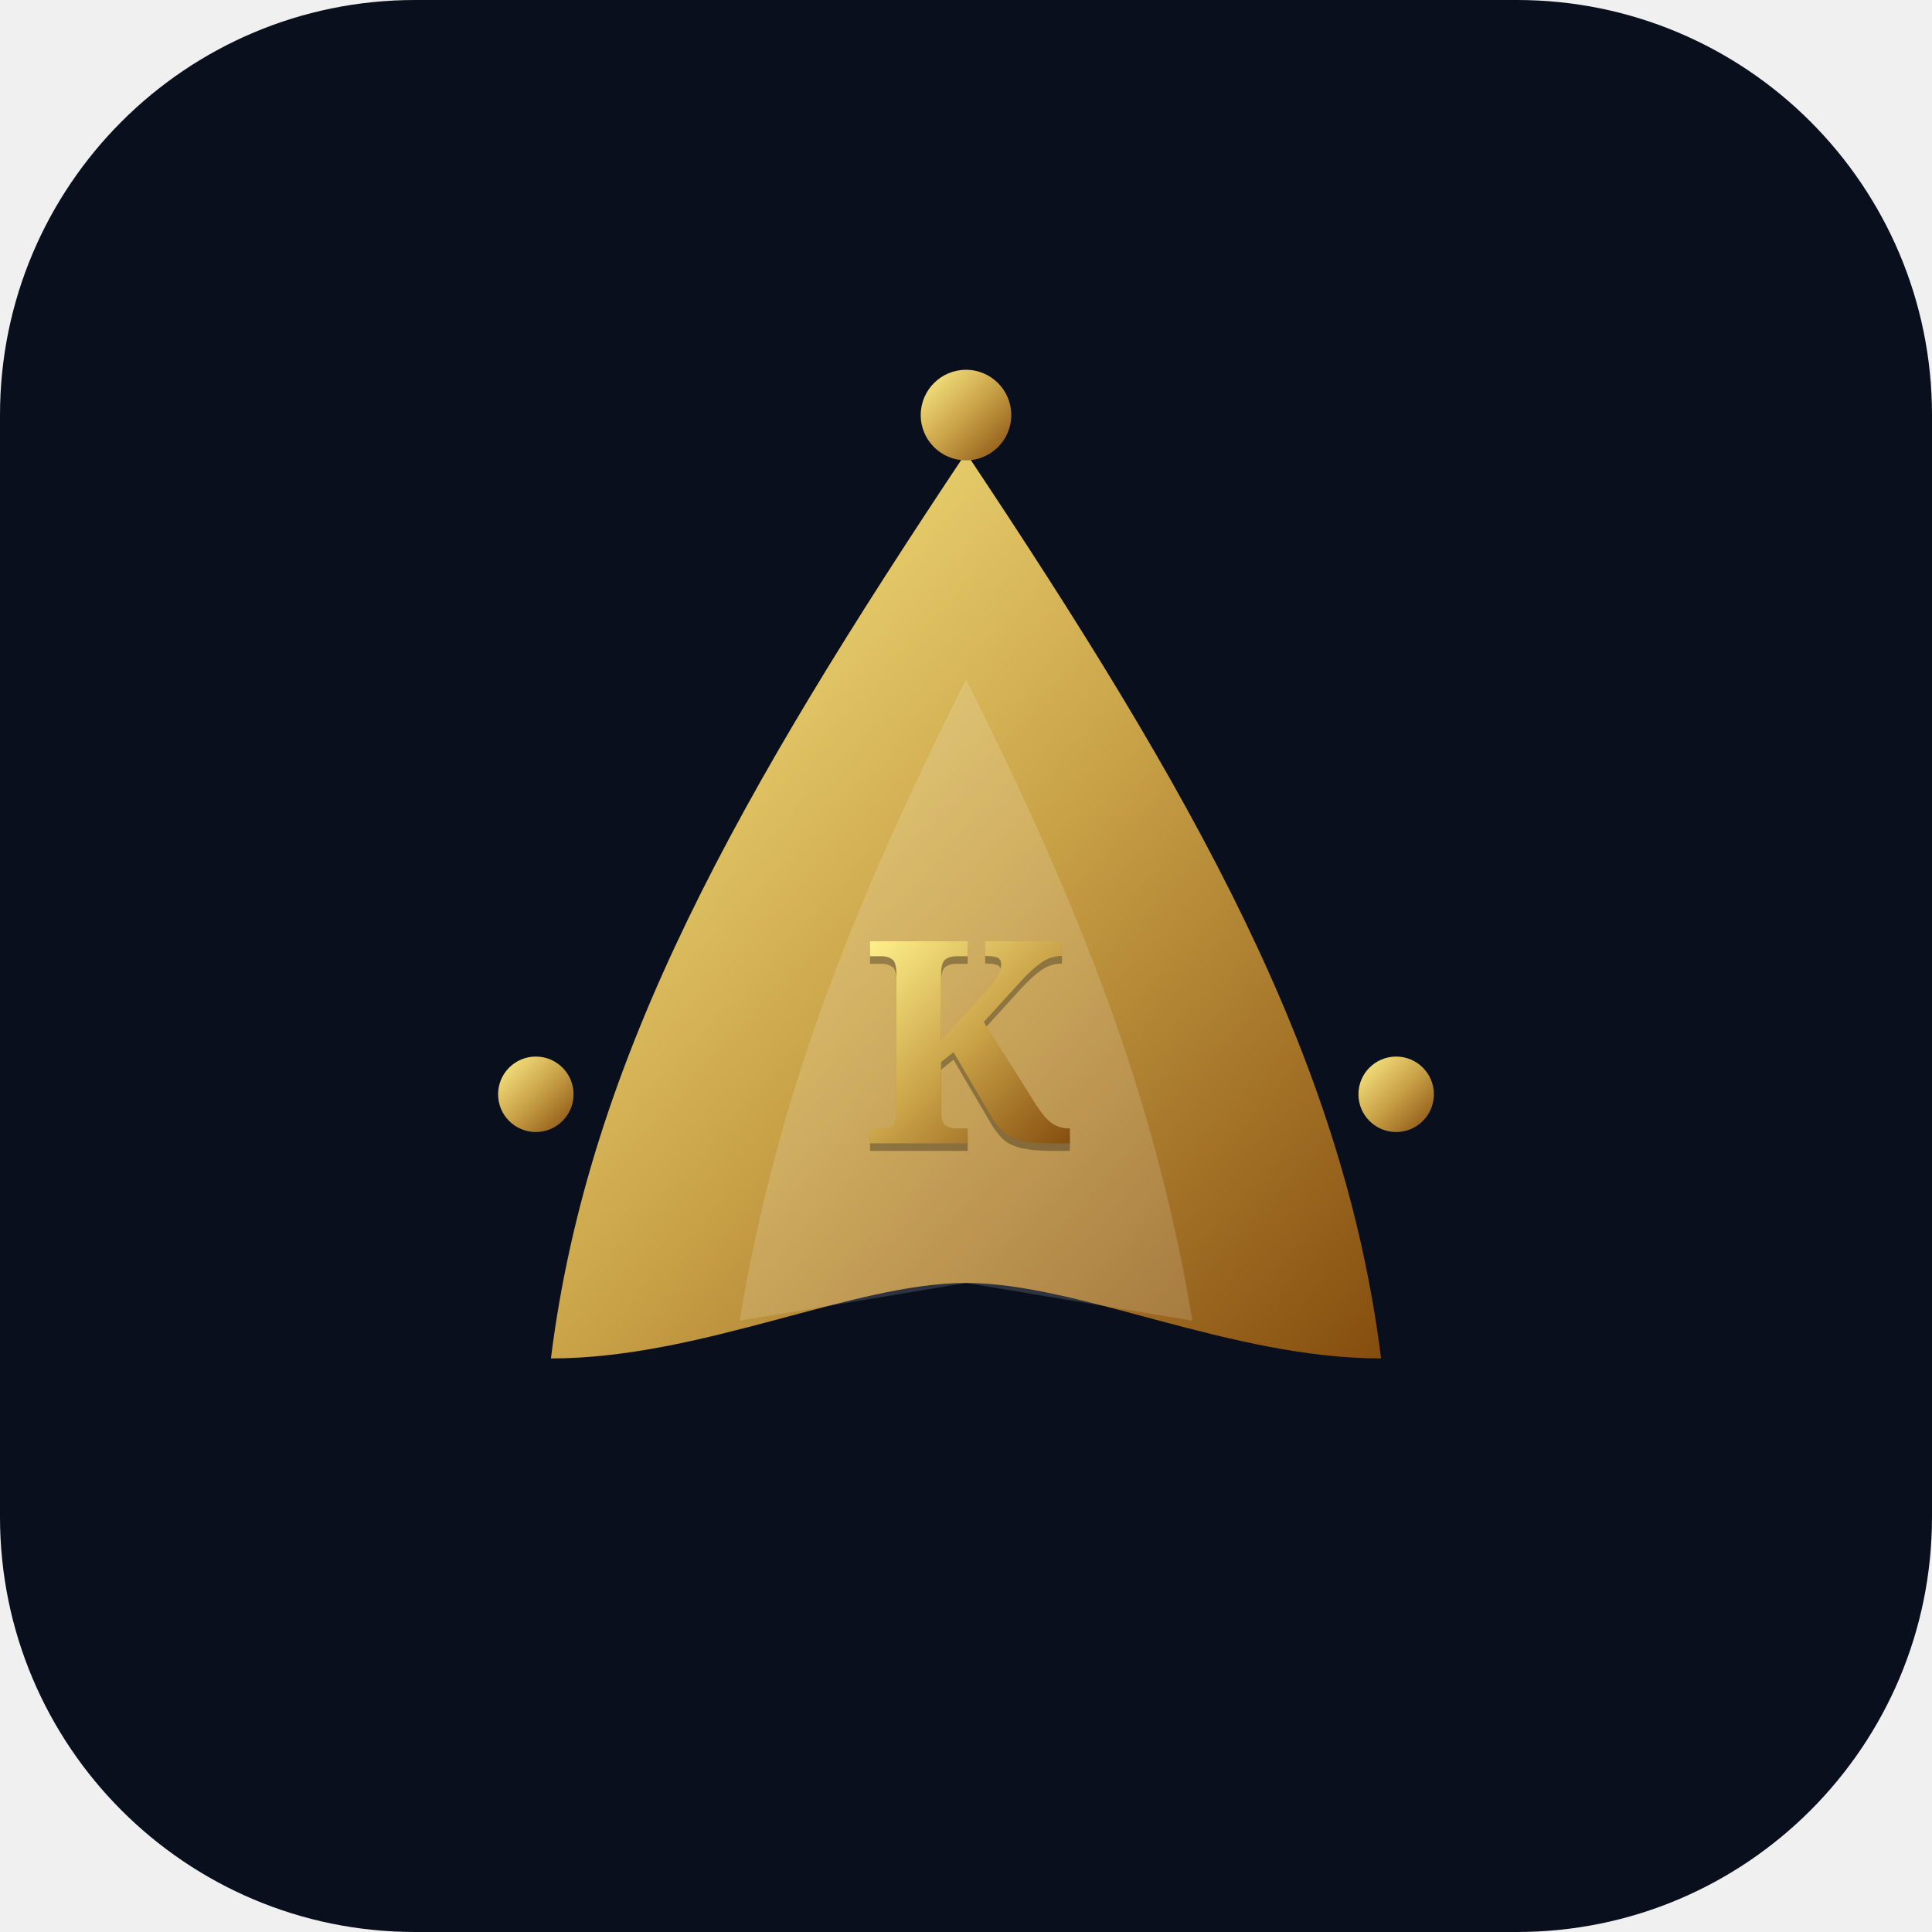
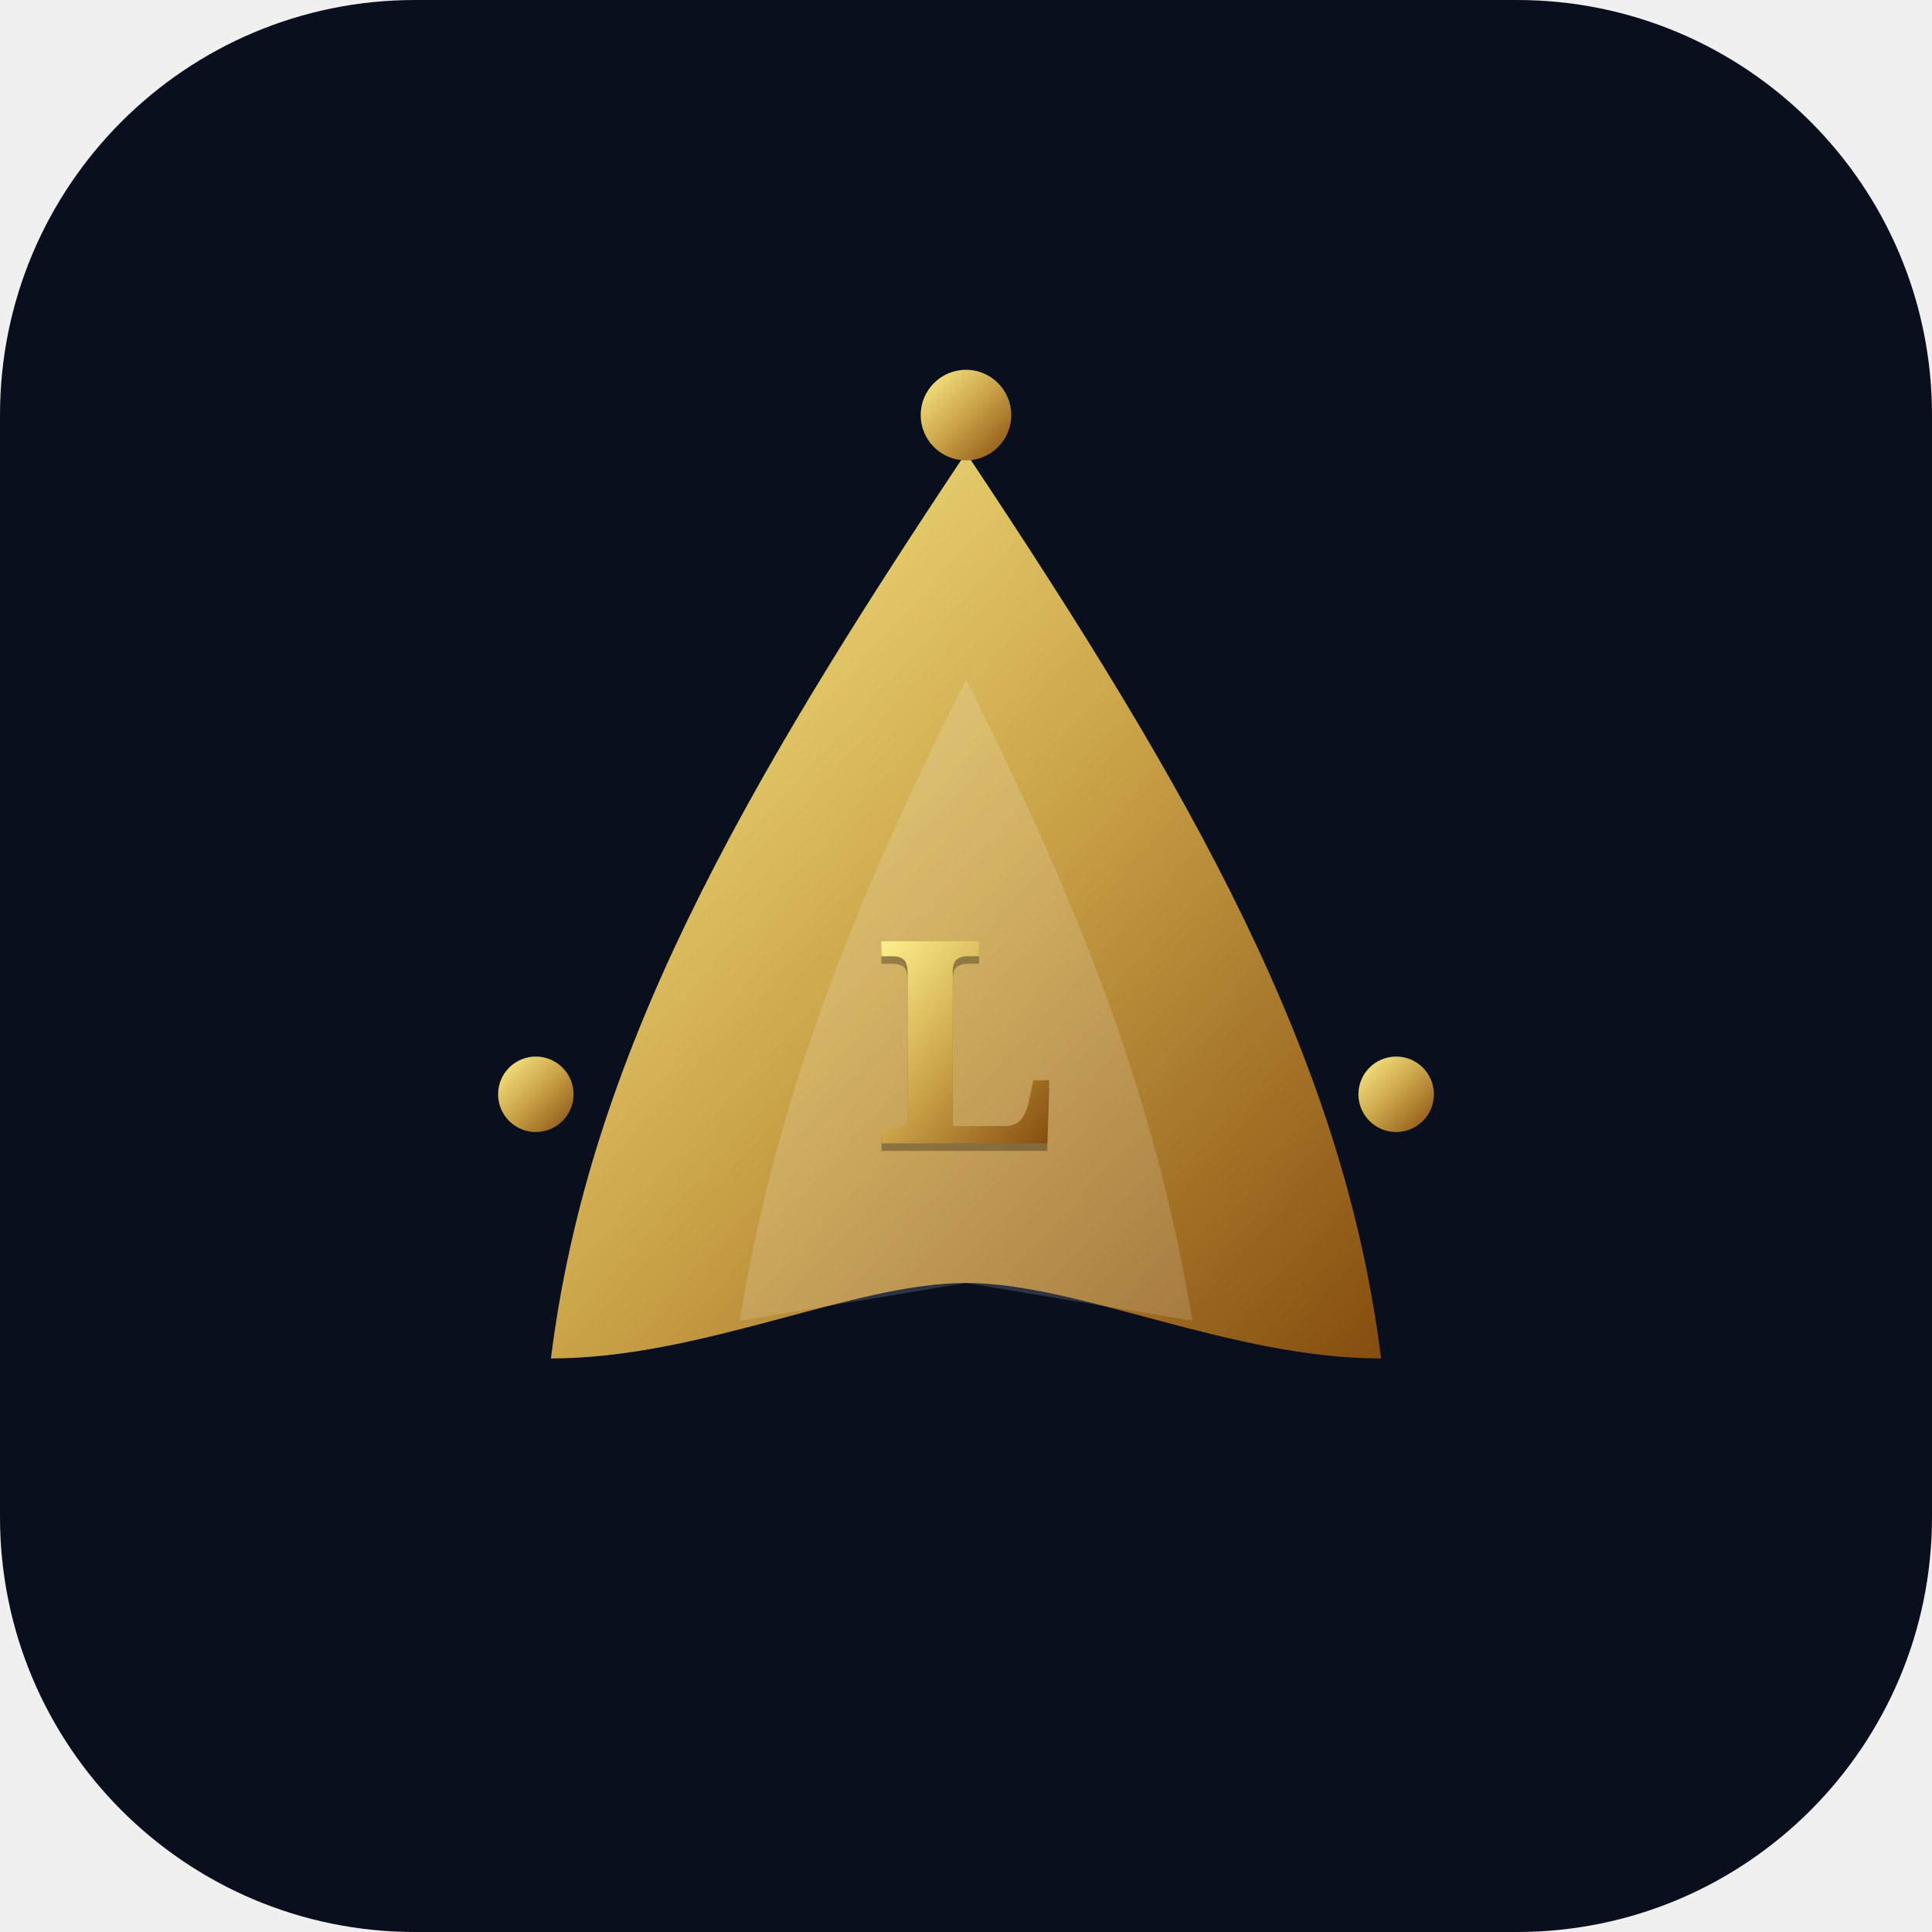
<svg xmlns="http://www.w3.org/2000/svg" viewBox="0 0 512 512" width="512" height="512">
  <rect width="512" height="512" rx="110" fill="#0a0f1d" />
  <defs>
    <linearGradient id="gold" x1="0%" y1="0%" x2="100%" y2="100%">
      <stop offset="0%" stop-color="#fef08a" />
      <stop offset="50%" stop-color="#caa348" />
      <stop offset="100%" stop-color="#854d0e" />
    </linearGradient>
  </defs>
  <g transform="translate(106, 110)">
    <path d="M150 10 C210 100, 250 170, 260 250 C220 250, 180 230, 150 230 C120 230, 80 250, 40 250 C50 170, 90 100, 150 10 Z" fill="url(#gold)" />
    <path d="M150 70 C180 130, 200 180, 210 240 C180 235, 150 230, 150 230 C150 230, 120 235, 90 240 C100 180, 120 130, 150 70 Z" fill="#ffffff" opacity="0.15" />
    <circle cx="150" cy="0" r="12" fill="url(#gold)" />
    <circle cx="36" cy="180" r="10" fill="url(#gold)" />
    <circle cx="264" cy="180" r="10" fill="url(#gold)" />
-     <text x="150" y="195" font-family="'Cairo', serif" font-weight="bold" font-size="75" fill="#000000" text-anchor="middle" opacity="0.3">K</text>
-     <text x="150" y="193" font-family="'Cairo', serif" font-weight="bold" font-size="75" fill="url(#gold)" text-anchor="middle">K</text>
+     <text x="150" y="195" font-family="'Cairo', serif" font-weight="bold" font-size="75" fill="#000000" text-anchor="middle" opacity="0.3">L</text>
+     <text x="150" y="193" font-family="'Cairo', serif" font-weight="bold" font-size="75" fill="url(#gold)" text-anchor="middle">L</text>
  </g>
</svg>
